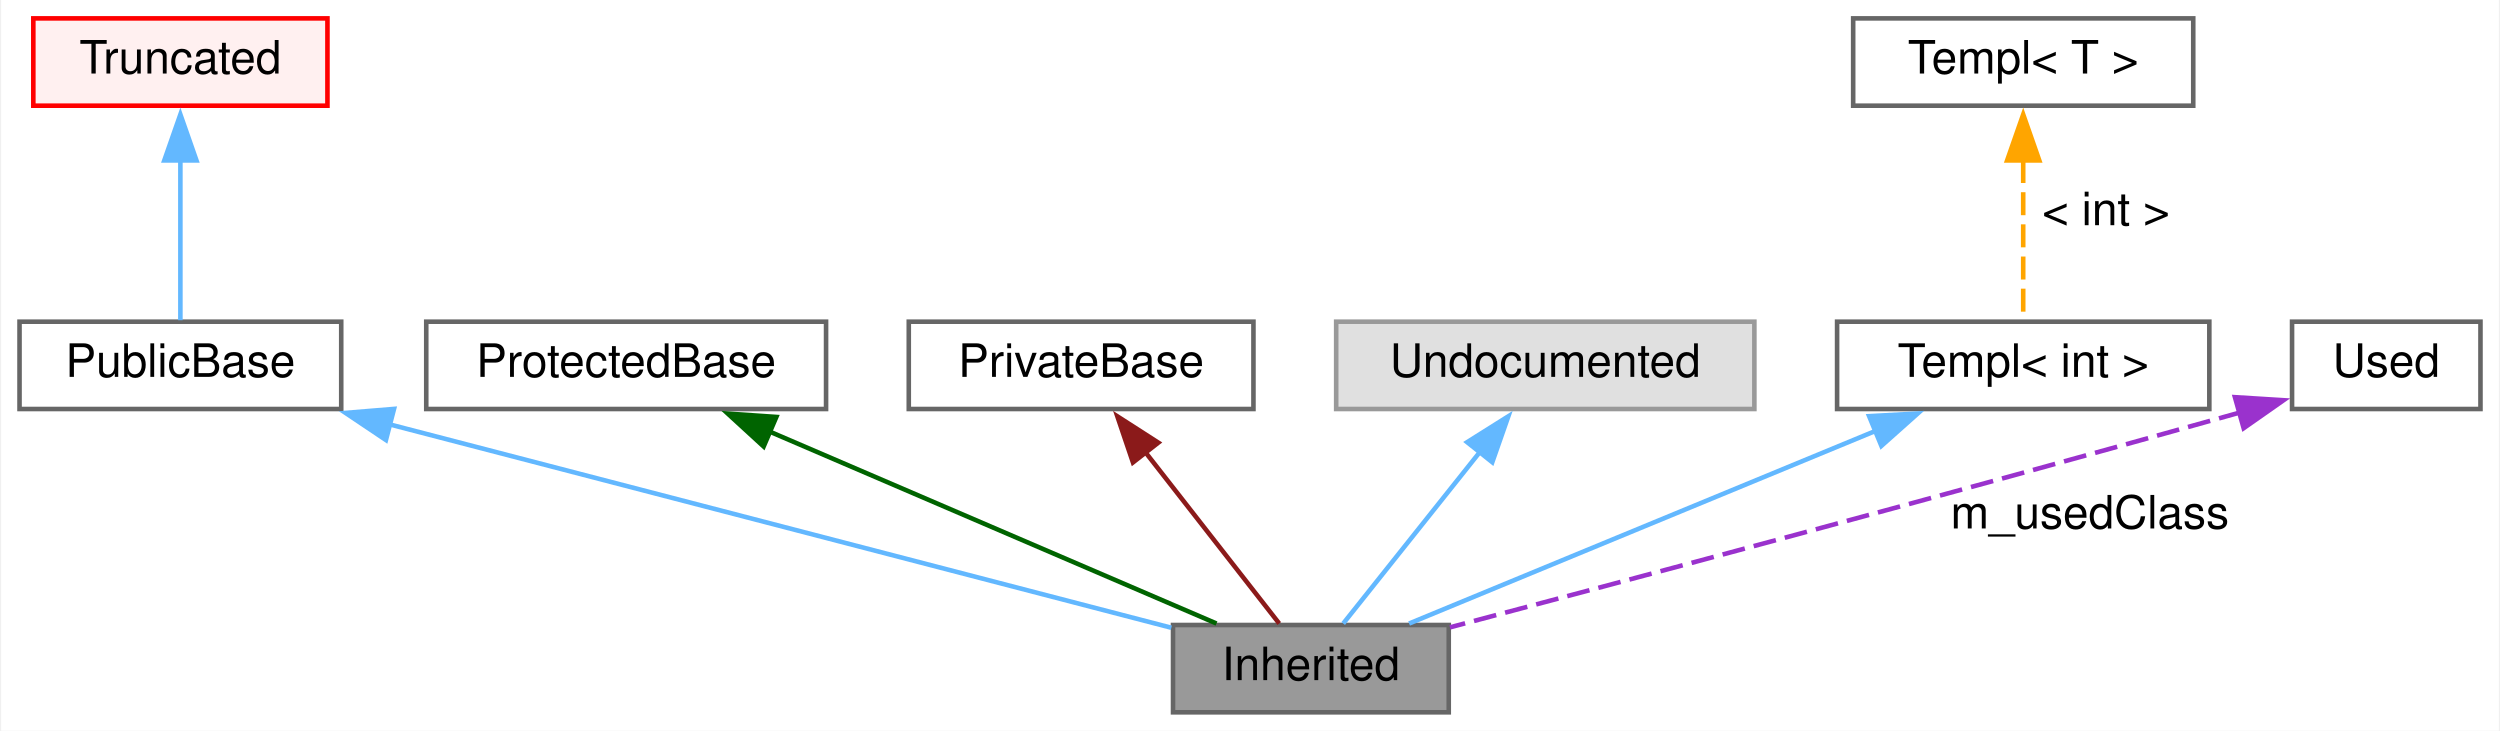
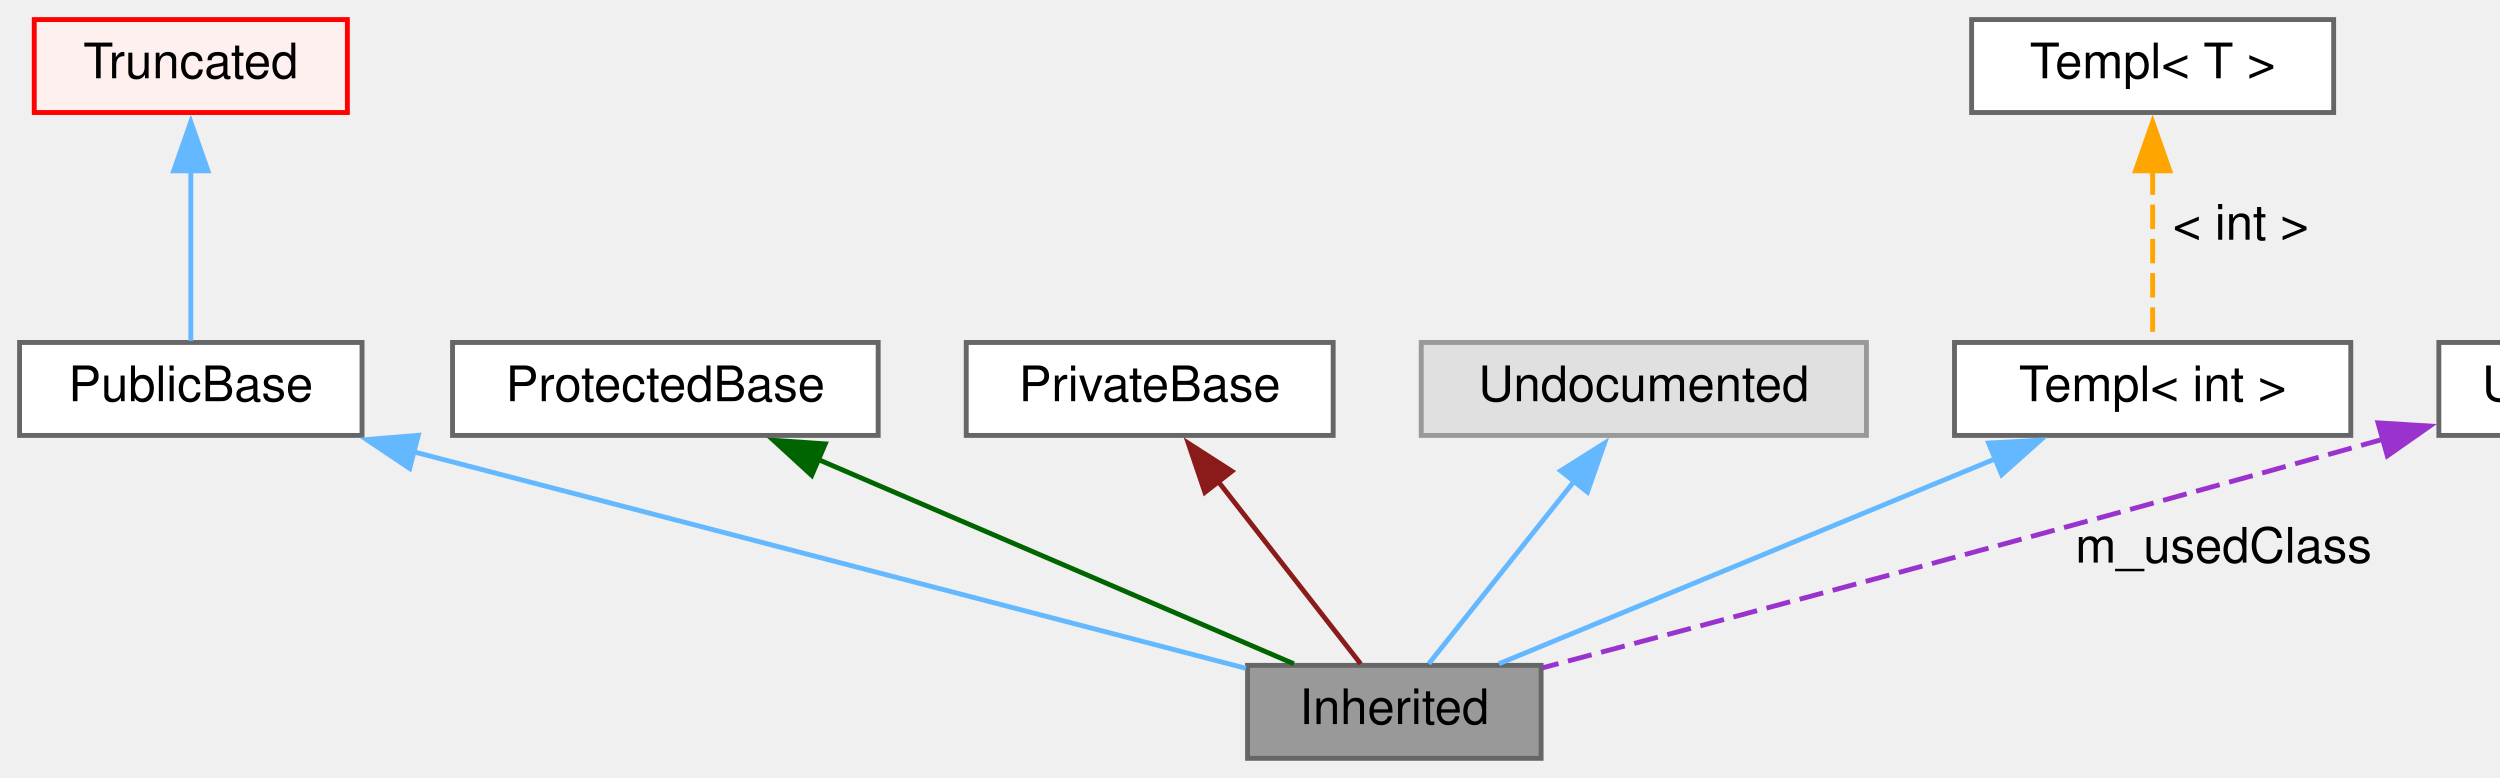
- <svg xmlns="http://www.w3.org/2000/svg" xmlns:xlink="http://www.w3.org/1999/xlink" width="544pt" height="159pt" viewBox="0.00 0.00 543.50 159.00">
+ <svg xmlns="http://www.w3.org/2000/svg" xmlns:xlink="http://www.w3.org/1999/xlink" width="511pt" height="159pt" viewBox="0.00 0.00 511.00 159.00">
  <g id="graph0" class="graph" transform="scale(1 1) rotate(0) translate(4 155)">
-     <polygon fill="white" stroke="transparent" points="-4,4 -4,-155 539.5,-155 539.5,4 -4,4" />
    <g id="node1" class="node">
      <g id="a_node1">
        <a xlink:title=" ">
          <polygon fill="#999999" stroke="#666666" points="311,-19 251,-19 251,0 311,0 311,-19" />
          <text text-anchor="middle" x="281" y="-7" font-family="Helvetica,sans-Serif" font-size="10.00">Inherited</text>
        </a>
      </g>
    </g>
    <g id="node2" class="node">
      <g id="a_node2">
        <a xlink:href="url.html" xlink:title=" ">
          <polygon fill="white" stroke="#666666" points="70,-85 0,-85 0,-66 70,-66 70,-85" />
          <text text-anchor="middle" x="35" y="-73" font-family="Helvetica,sans-Serif" font-size="10.00">PublicBase</text>
        </a>
      </g>
    </g>
    <g id="edge1" class="edge">
      <path fill="none" stroke="#63b8ff" d="M80.5,-62.66C130.08,-49.76 208,-29.49 250.64,-18.4" />
      <polygon fill="#63b8ff" stroke="#63b8ff" points="79.73,-59.25 70.93,-65.15 81.49,-66.02 79.73,-59.25" />
    </g>
    <g id="node3" class="node">
      <g id="a_node3">
        <a xlink:href="url.html" xlink:title=" ">
          <polygon fill="#fff0f0" stroke="red" points="67,-151 3,-151 3,-132 67,-132 67,-151" />
          <text text-anchor="middle" x="35" y="-139" font-family="Helvetica,sans-Serif" font-size="10.00">Truncated</text>
        </a>
      </g>
    </g>
    <g id="edge2" class="edge">
      <path fill="none" stroke="#63b8ff" d="M35,-120.18C35,-108.44 35,-94.27 35,-85.32" />
      <polygon fill="#63b8ff" stroke="#63b8ff" points="31.5,-120.09 35,-130.09 38.5,-120.09 31.5,-120.09" />
    </g>
    <g id="node4" class="node">
      <polygon fill="white" stroke="#666666" points="175.5,-85 88.5,-85 88.5,-66 175.5,-66 175.5,-85" />
      <text text-anchor="middle" x="132" y="-73" font-family="Helvetica,sans-Serif" font-size="10.00">ProtectedBase</text>
    </g>
    <g id="edge3" class="edge">
      <path fill="none" stroke="darkgreen" d="M163.19,-61.1C192.43,-48.54 235.3,-30.13 260.46,-19.32" />
      <polygon fill="darkgreen" stroke="darkgreen" points="161.92,-57.84 154.11,-65 164.68,-64.27 161.92,-57.84" />
    </g>
    <g id="node5" class="node">
      <polygon fill="white" stroke="#666666" points="268.5,-85 193.5,-85 193.5,-66 268.5,-66 268.5,-85" />
      <text text-anchor="middle" x="231" y="-73" font-family="Helvetica,sans-Serif" font-size="10.00">PrivateBase</text>
    </g>
    <g id="edge4" class="edge">
      <path fill="none" stroke="#8b1a1a" d="M244.86,-56.76C254.37,-44.58 266.59,-28.94 274.11,-19.32" />
      <polygon fill="#8b1a1a" stroke="#8b1a1a" points="242.28,-54.37 238.88,-64.41 247.8,-58.68 242.28,-54.37" />
    </g>
    <g id="node6" class="node">
      <g id="a_node6">
        <a xlink:title=" ">
          <polygon fill="#e0e0e0" stroke="#999999" points="377.5,-85 286.5,-85 286.5,-66 377.5,-66 377.5,-85" />
          <text text-anchor="middle" x="332" y="-73" font-family="Helvetica,sans-Serif" font-size="10.00">Undocumented</text>
        </a>
      </g>
    </g>
    <g id="edge5" class="edge">
      <path fill="none" stroke="#63b8ff" d="M317.86,-56.76C308.16,-44.58 295.69,-28.94 288.03,-19.32" />
      <polygon fill="#63b8ff" stroke="#63b8ff" points="315,-58.78 323.97,-64.42 320.47,-54.42 315,-58.78" />
    </g>
    <g id="node7" class="node">
      <polygon fill="white" stroke="#666666" points="476.5,-85 395.5,-85 395.5,-66 476.5,-66 476.5,-85" />
      <text text-anchor="middle" x="436" y="-73" font-family="Helvetica,sans-Serif" font-size="10.00">Templ&lt; int &gt;</text>
    </g>
    <g id="edge6" class="edge">
      <path fill="none" stroke="#63b8ff" d="M403.95,-61.27C373.53,-48.71 328.66,-30.18 302.37,-19.32" />
      <polygon fill="#63b8ff" stroke="#63b8ff" points="402.47,-64.44 413.05,-65.02 405.14,-57.97 402.47,-64.44" />
    </g>
    <g id="node8" class="node">
      <polygon fill="white" stroke="#666666" points="473,-151 399,-151 399,-132 473,-132 473,-151" />
      <text text-anchor="middle" x="436" y="-139" font-family="Helvetica,sans-Serif" font-size="10.00">Templ&lt; T &gt;</text>
    </g>
    <g id="edge7" class="edge">
      <path fill="none" stroke="orange" stroke-dasharray="5,2" d="M436,-120.18C436,-108.44 436,-94.27 436,-85.32" />
      <polygon fill="orange" stroke="orange" points="432.5,-120.09 436,-130.09 439.5,-120.09 432.5,-120.09" />
      <text text-anchor="middle" x="454" y="-106" font-family="Helvetica,sans-Serif" font-size="10.00">&lt; int &gt;</text>
    </g>
    <g id="node9" class="node">
      <polygon fill="white" stroke="#666666" points="535.5,-85 494.5,-85 494.5,-66 535.5,-66 535.5,-85" />
      <text text-anchor="middle" x="515" y="-73" font-family="Helvetica,sans-Serif" font-size="10.00">Used</text>
    </g>
    <g id="edge8" class="edge">
      <path fill="none" stroke="#9a32cd" stroke-dasharray="5,2" d="M483.42,-65.31C416.77,-46.59 349.29,-28.56 311.27,-18.49" />
      <polygon fill="#9a32cd" stroke="#9a32cd" points="482.07,-68.57 492.65,-67.91 483.97,-61.83 482.07,-68.57" />
      <text text-anchor="middle" x="450.5" y="-40" font-family="Helvetica,sans-Serif" font-size="10.00">m_usedClass</text>
    </g>
  </g>
</svg>
